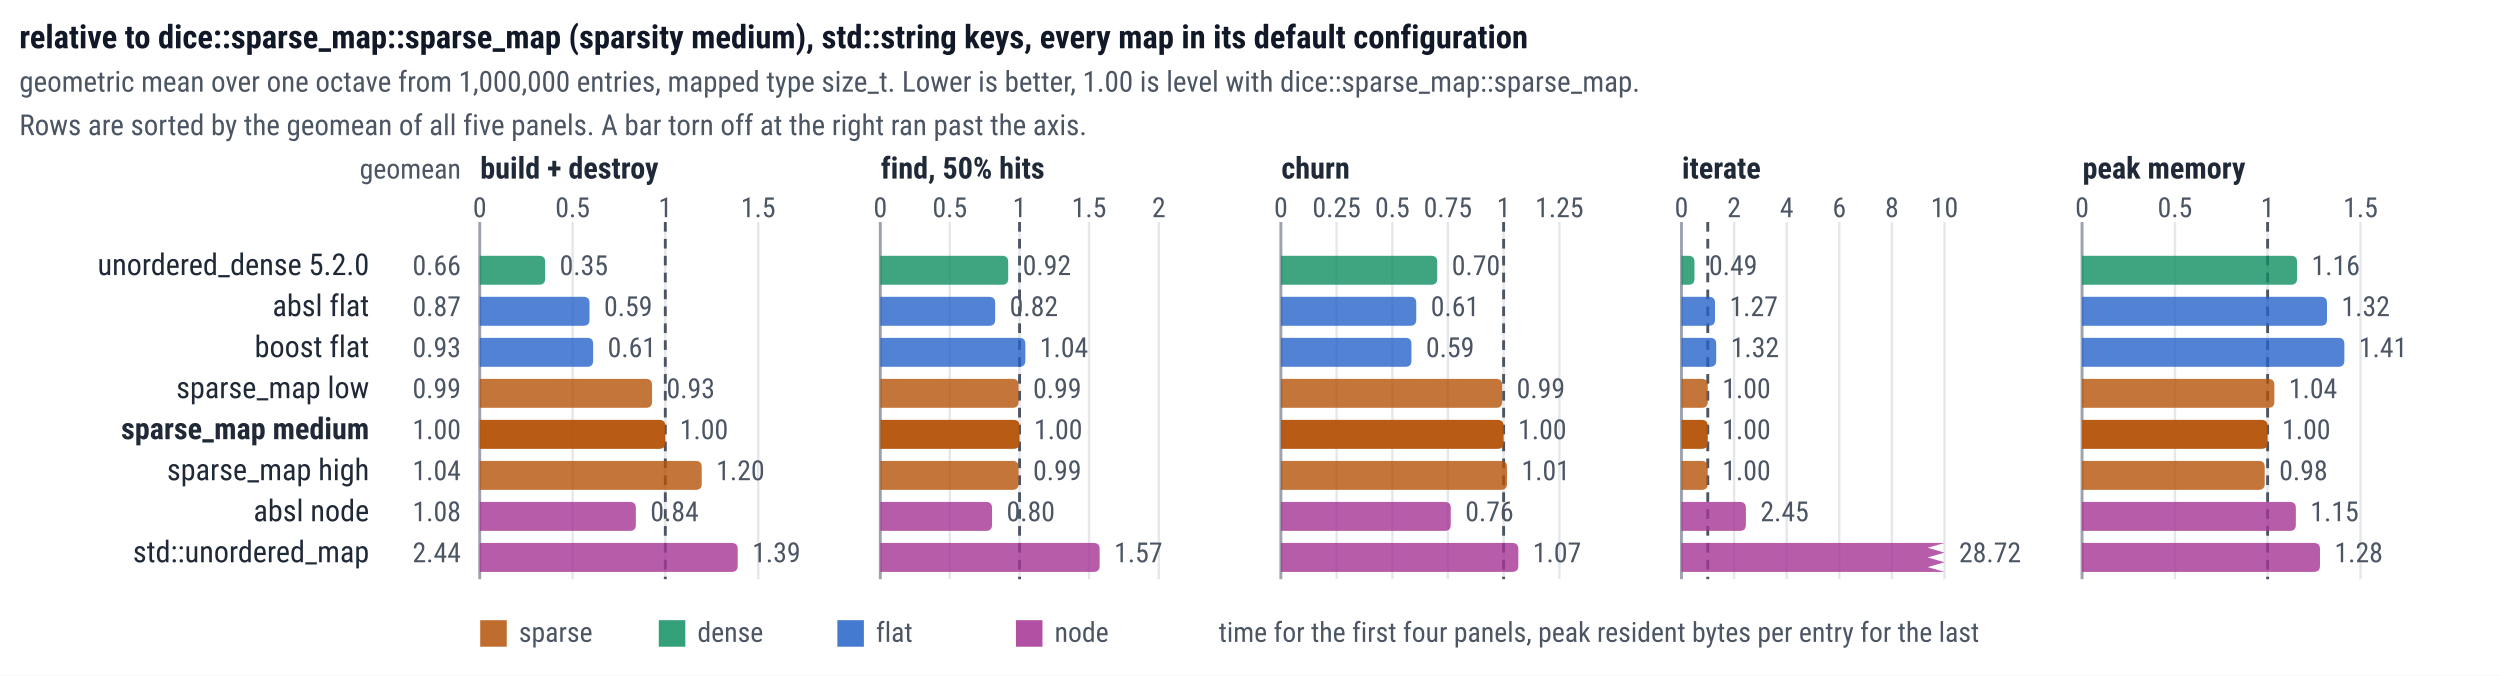
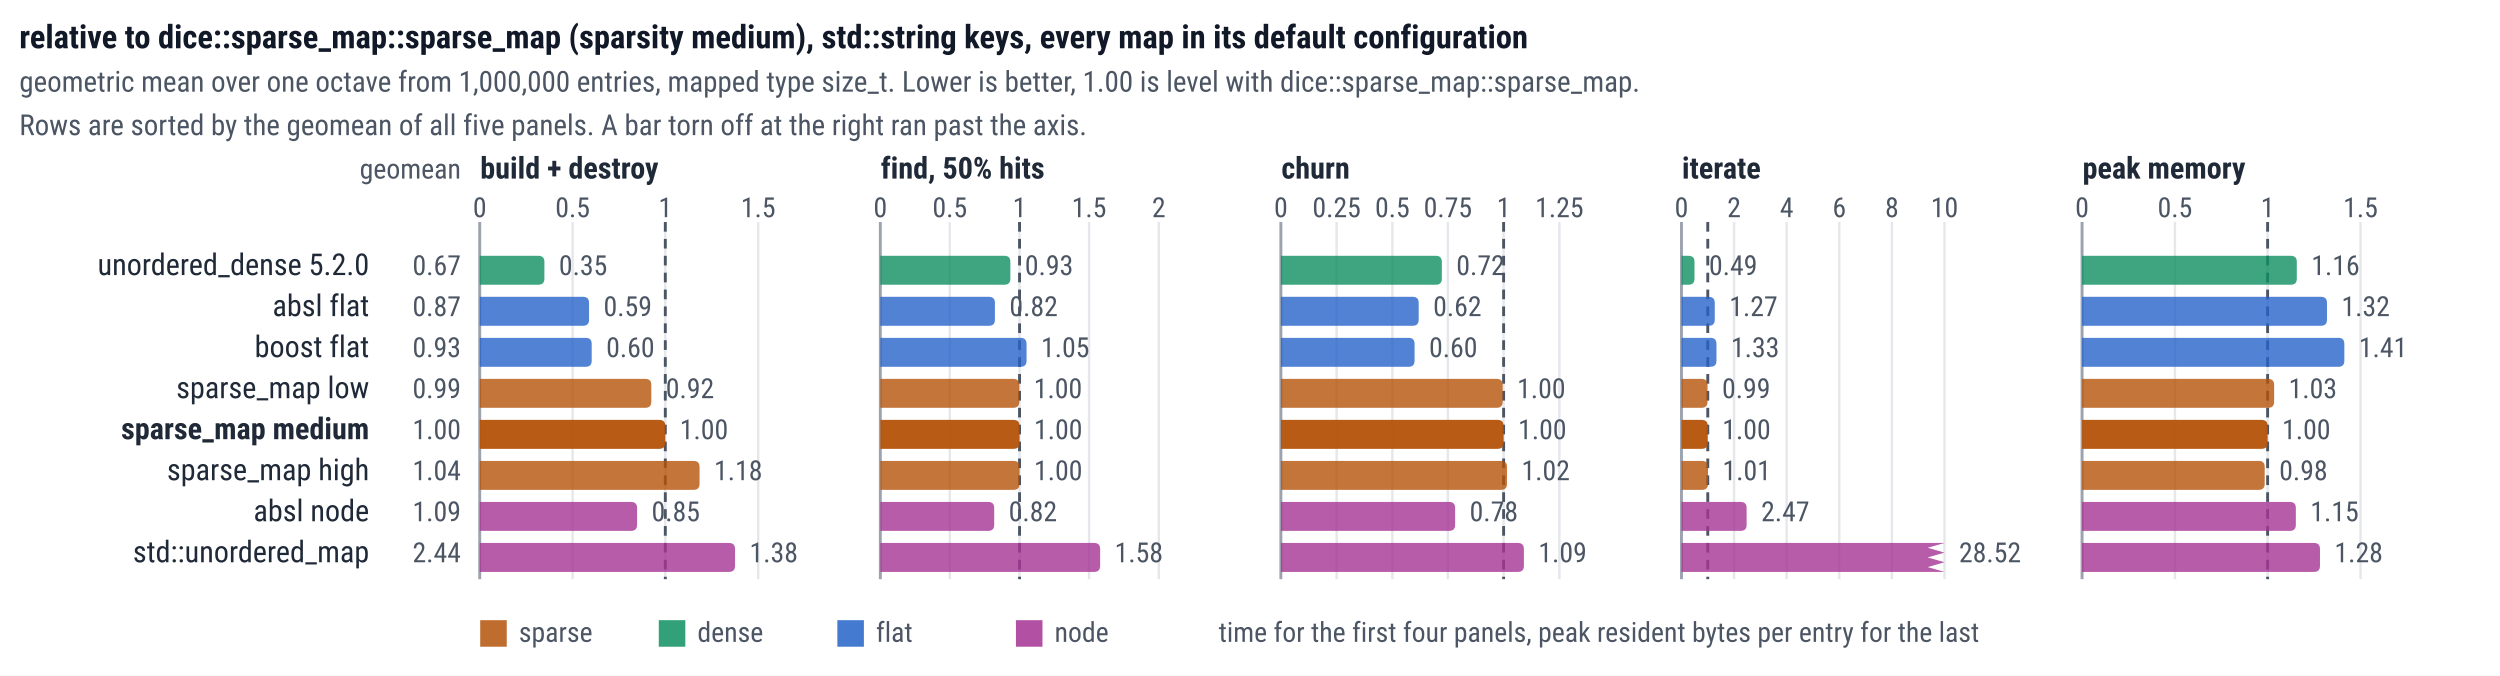
<svg xmlns="http://www.w3.org/2000/svg" viewBox="0 0 1036 280" width="1036" height="280" font-family="Roboto Condensed, Noto Sans Condensed, DejaVu Sans Condensed, Liberation Sans Narrow, Arial Narrow, Avenir Next Condensed, Inter, system-ui, sans-serif" font-size="12">
  <rect fill="#ffffff" width="1036" height="280" />
  <text x="8" y="20" fill="#111827" font-size="13.5" font-weight="600">relative to dice::sparse_map::sparse_map (sparsity medium), std::string keys, every map in its default configuration</text>
  <text x="8" y="38" fill="#4b5563" font-size="12">geometric mean over one octave from 1,000,000 entries, mapped type size_t. Lower is better, 1.00 is level with dice::sparse_map::sparse_map.</text>
  <text x="8" y="56" fill="#4b5563" font-size="12">Rows are sorted by the geomean of all five panels. A bar torn off at the right ran past the axis.</text>
  <text x="199" y="74" fill="#1f2937" font-size="12.5" font-weight="600">build + destroy</text>
  <line x1="198.8" y1="92" x2="198.8" y2="240" stroke="#e5e7eb" />
  <text x="198.8" y="90" fill="#4b5563" font-size="11.5" text-anchor="middle">0</text>
  <line x1="237.3" y1="92" x2="237.3" y2="240" stroke="#e5e7eb" />
  <text x="237.3" y="90" fill="#4b5563" font-size="11.5" text-anchor="middle">0.5</text>
  <line x1="275.7" y1="92" x2="275.7" y2="240" stroke="#e5e7eb" />
  <text x="275.7" y="90" fill="#4b5563" font-size="11.5" text-anchor="middle">1</text>
  <line x1="314.2" y1="92" x2="314.2" y2="240" stroke="#e5e7eb" />
  <text x="314.2" y="90" fill="#4b5563" font-size="11.5" text-anchor="middle">1.5</text>
  <line x1="275.7" y1="92" x2="275.7" y2="240" stroke="#4b5563" stroke-width="1.2" stroke-dasharray="4 3" />
  <line x1="198.8" y1="92" x2="198.8" y2="240" stroke="#9ca3af" stroke-width="1.2" />
-   <path d="M198.8,106.0 L223.4,106.0 Q225.9,106.0 225.9,108.5 L225.9,115.5 Q225.9,118.0 223.4,118.0 L198.8,118.0 Z" fill="#0e8f60" opacity="0.8" />
-   <text x="231.9" y="114" fill="#4b5563" font-size="11.5">0.35</text>
-   <path d="M198.8,123.0 L241.8,123.0 Q244.3,123.0 244.3,125.5 L244.3,132.5 Q244.3,135.0 241.8,135.0 L198.8,135.0 Z" fill="#2563c9" opacity="0.8" />
-   <text x="250.3" y="131" fill="#4b5563" font-size="11.5">0.59</text>
-   <path d="M198.8,140.0 L243.3,140.0 Q245.8,140.0 245.8,142.5 L245.8,149.5 Q245.8,152.0 243.3,152.0 L198.8,152.0 Z" fill="#2563c9" opacity="0.8" />
-   <text x="251.8" y="148" fill="#4b5563" font-size="11.5">0.61</text>
-   <path d="M198.8,157.0 L267.7,157.0 Q270.2,157.0 270.2,159.5 L270.2,166.5 Q270.2,169.0 267.7,169.0 L198.8,169.0 Z" fill="#b45309" opacity="0.8" />
-   <text x="276.2" y="165" fill="#4b5563" font-size="11.5">0.93</text>
+   <path d="M198.8,106.0 L223.1,106.0 Q225.6,106.0 225.6,108.5 L225.6,115.5 Q225.6,118.0 223.1,118.0 L198.8,118.0 Z" fill="#0e8f60" opacity="0.8" />
+   <text x="231.6" y="114" fill="#4b5563" font-size="11.5">0.35</text>
+   <path d="M198.8,123.0 L241.6,123.0 Q244.1,123.0 244.1,125.5 L244.1,132.5 Q244.1,135.0 241.6,135.0 L198.8,135.0 Z" fill="#2563c9" opacity="0.8" />
+   <text x="250.1" y="131" fill="#4b5563" font-size="11.5">0.59</text>
+   <path d="M198.8,140.0 L242.7,140.0 Q245.2,140.0 245.2,142.5 L245.2,149.5 Q245.2,152.0 242.7,152.0 L198.8,152.0 Z" fill="#2563c9" opacity="0.8" />
+   <text x="251.2" y="148" fill="#4b5563" font-size="11.5">0.60</text>
+   <path d="M198.8,157.0 L267.4,157.0 Q269.9,157.0 269.9,159.5 L269.9,166.5 Q269.9,169.0 267.4,169.0 L198.8,169.0 Z" fill="#b45309" opacity="0.8" />
+   <text x="275.9" y="165" fill="#4b5563" font-size="11.5">0.92</text>
  <path d="M198.8,174.0 L273.2,174.0 Q275.7,174.0 275.7,176.5 L275.7,183.5 Q275.7,186.0 273.2,186.0 L198.8,186.0 Z" fill="#b45309" opacity="0.95" />
  <text x="281.7" y="182" fill="#4b5563" font-size="11.5">1.00</text>
-   <path d="M198.8,191.0 L288.3,191.0 Q290.8,191.0 290.8,193.5 L290.8,200.5 Q290.8,203.0 288.3,203.0 L198.8,203.0 Z" fill="#b45309" opacity="0.8" />
-   <text x="296.8" y="199" fill="#4b5563" font-size="11.5">1.20</text>
-   <path d="M198.8,208.0 L261.0,208.0 Q263.5,208.0 263.5,210.5 L263.5,217.5 Q263.5,220.0 261.0,220.0 L198.8,220.0 Z" fill="#a53393" opacity="0.8" />
-   <text x="269.5" y="216" fill="#4b5563" font-size="11.5">0.84</text>
-   <path d="M198.8,225.0 L303.2,225.0 Q305.7,225.0 305.7,227.5 L305.7,234.5 Q305.7,237.0 303.2,237.0 L198.8,237.0 Z" fill="#a53393" opacity="0.8" />
-   <text x="311.7" y="233" fill="#4b5563" font-size="11.5">1.39</text>
+   <path d="M198.8,191.0 L287.4,191.0 Q289.9,191.0 289.9,193.5 L289.9,200.5 Q289.9,203.0 287.4,203.0 L198.8,203.0 Z" fill="#b45309" opacity="0.8" />
+   <text x="295.9" y="199" fill="#4b5563" font-size="11.5">1.18</text>
+   <path d="M198.8,208.0 L261.5,208.0 Q264.0,208.0 264.0,210.5 L264.0,217.5 Q264.0,220.0 261.5,220.0 L198.8,220.0 Z" fill="#a53393" opacity="0.8" />
+   <text x="270.0" y="216" fill="#4b5563" font-size="11.5">0.85</text>
+   <path d="M198.8,225.0 L302.1,225.0 Q304.6,225.0 304.6,227.5 L304.6,234.5 Q304.6,237.0 302.1,237.0 L198.8,237.0 Z" fill="#a53393" opacity="0.8" />
+   <text x="310.6" y="233" fill="#4b5563" font-size="11.5">1.38</text>
  <text x="365" y="74" fill="#1f2937" font-size="12.5" font-weight="600">find, 50% hits</text>
  <line x1="364.8" y1="92" x2="364.8" y2="240" stroke="#e5e7eb" />
  <text x="364.8" y="90" fill="#4b5563" font-size="11.5" text-anchor="middle">0</text>
  <line x1="393.6" y1="92" x2="393.6" y2="240" stroke="#e5e7eb" />
  <text x="393.6" y="90" fill="#4b5563" font-size="11.5" text-anchor="middle">0.5</text>
  <line x1="422.5" y1="92" x2="422.5" y2="240" stroke="#e5e7eb" />
  <text x="422.5" y="90" fill="#4b5563" font-size="11.5" text-anchor="middle">1</text>
  <line x1="451.3" y1="92" x2="451.3" y2="240" stroke="#e5e7eb" />
  <text x="451.3" y="90" fill="#4b5563" font-size="11.5" text-anchor="middle">1.5</text>
  <line x1="480.2" y1="92" x2="480.2" y2="240" stroke="#e5e7eb" />
  <text x="480.2" y="90" fill="#4b5563" font-size="11.5" text-anchor="middle">2</text>
  <line x1="422.5" y1="92" x2="422.5" y2="240" stroke="#4b5563" stroke-width="1.2" stroke-dasharray="4 3" />
  <line x1="364.8" y1="92" x2="364.8" y2="240" stroke="#9ca3af" stroke-width="1.2" />
-   <path d="M364.8,106.0 L415.3,106.0 Q417.8,106.0 417.8,108.5 L417.8,115.5 Q417.8,118.0 415.3,118.0 L364.8,118.0 Z" fill="#0e8f60" opacity="0.8" />
-   <text x="423.8" y="114" fill="#4b5563" font-size="11.5">0.92</text>
-   <path d="M364.8,123.0 L409.9,123.0 Q412.4,123.0 412.4,125.5 L412.4,132.5 Q412.4,135.0 409.9,135.0 L364.8,135.0 Z" fill="#2563c9" opacity="0.8" />
-   <text x="418.4" y="131" fill="#4b5563" font-size="11.5">0.82</text>
-   <path d="M364.8,140.0 L422.4,140.0 Q424.9,140.0 424.9,142.5 L424.9,149.5 Q424.9,152.0 422.4,152.0 L364.8,152.0 Z" fill="#2563c9" opacity="0.8" />
-   <text x="430.9" y="148" fill="#4b5563" font-size="11.5">1.04</text>
-   <path d="M364.8,157.0 L419.6,157.0 Q422.1,157.0 422.1,159.5 L422.1,166.5 Q422.1,169.0 419.6,169.0 L364.8,169.0 Z" fill="#b45309" opacity="0.8" />
-   <text x="428.1" y="165" fill="#4b5563" font-size="11.5">0.99</text>
+   <path d="M364.8,106.0 L416.2,106.0 Q418.7,106.0 418.7,108.5 L418.7,115.5 Q418.7,118.0 416.2,118.0 L364.8,118.0 Z" fill="#0e8f60" opacity="0.8" />
+   <text x="424.7" y="114" fill="#4b5563" font-size="11.5">0.93</text>
+   <path d="M364.8,123.0 L409.8,123.0 Q412.3,123.0 412.3,125.5 L412.3,132.5 Q412.3,135.0 409.8,135.0 L364.8,135.0 Z" fill="#2563c9" opacity="0.8" />
+   <text x="418.3" y="131" fill="#4b5563" font-size="11.5">0.82</text>
+   <path d="M364.8,140.0 L422.9,140.0 Q425.4,140.0 425.4,142.5 L425.4,149.5 Q425.4,152.0 422.9,152.0 L364.8,152.0 Z" fill="#2563c9" opacity="0.8" />
+   <text x="431.4" y="148" fill="#4b5563" font-size="11.5">1.05</text>
+   <path d="M364.8,157.0 L419.9,157.0 Q422.4,157.0 422.4,159.5 L422.4,166.5 Q422.4,169.0 419.9,169.0 L364.8,169.0 Z" fill="#b45309" opacity="0.8" />
+   <text x="428.4" y="165" fill="#4b5563" font-size="11.5">1.00</text>
  <path d="M364.8,174.0 L420.0,174.0 Q422.5,174.0 422.5,176.5 L422.5,183.5 Q422.5,186.0 420.0,186.0 L364.8,186.0 Z" fill="#b45309" opacity="0.95" />
  <text x="428.5" y="182" fill="#4b5563" font-size="11.5">1.00</text>
-   <path d="M364.8,191.0 L419.6,191.0 Q422.1,191.0 422.1,193.5 L422.1,200.5 Q422.1,203.0 419.6,203.0 L364.8,203.0 Z" fill="#b45309" opacity="0.8" />
-   <text x="428.1" y="199" fill="#4b5563" font-size="11.5">0.99</text>
-   <path d="M364.8,208.0 L408.6,208.0 Q411.1,208.0 411.1,210.5 L411.1,217.5 Q411.1,220.0 408.6,220.0 L364.8,220.0 Z" fill="#a53393" opacity="0.8" />
-   <text x="417.1" y="216" fill="#4b5563" font-size="11.5">0.80</text>
-   <path d="M364.8,225.0 L453.2,225.0 Q455.7,225.0 455.7,227.5 L455.7,234.5 Q455.7,237.0 453.2,237.0 L364.8,237.0 Z" fill="#a53393" opacity="0.8" />
-   <text x="461.7" y="233" fill="#4b5563" font-size="11.5">1.57</text>
+   <path d="M364.8,191.0 L420.0,191.0 Q422.5,191.0 422.5,193.5 L422.5,200.5 Q422.5,203.0 420.0,203.0 L364.8,203.0 Z" fill="#b45309" opacity="0.8" />
+   <text x="428.5" y="199" fill="#4b5563" font-size="11.5">1.00</text>
+   <path d="M364.8,208.0 L409.5,208.0 Q412.0,208.0 412.0,210.5 L412.0,217.5 Q412.0,220.0 409.5,220.0 L364.8,220.0 Z" fill="#a53393" opacity="0.8" />
+   <text x="418.0" y="216" fill="#4b5563" font-size="11.5">0.82</text>
+   <path d="M364.8,225.0 L453.4,225.0 Q455.9,225.0 455.9,227.5 L455.9,234.5 Q455.9,237.0 453.4,237.0 L364.8,237.0 Z" fill="#a53393" opacity="0.8" />
+   <text x="461.9" y="233" fill="#4b5563" font-size="11.5">1.58</text>
  <text x="531" y="74" fill="#1f2937" font-size="12.5" font-weight="600">churn</text>
  <line x1="530.8" y1="92" x2="530.8" y2="240" stroke="#e5e7eb" />
  <text x="530.8" y="90" fill="#4b5563" font-size="11.5" text-anchor="middle">0</text>
  <line x1="553.9" y1="92" x2="553.9" y2="240" stroke="#e5e7eb" />
  <text x="553.9" y="90" fill="#4b5563" font-size="11.5" text-anchor="middle">0.25</text>
  <line x1="577.0" y1="92" x2="577.0" y2="240" stroke="#e5e7eb" />
  <text x="577.0" y="90" fill="#4b5563" font-size="11.5" text-anchor="middle">0.5</text>
  <line x1="600.0" y1="92" x2="600.0" y2="240" stroke="#e5e7eb" />
  <text x="600.0" y="90" fill="#4b5563" font-size="11.5" text-anchor="middle">0.75</text>
  <line x1="623.1" y1="92" x2="623.1" y2="240" stroke="#e5e7eb" />
  <text x="623.1" y="90" fill="#4b5563" font-size="11.5" text-anchor="middle">1</text>
  <line x1="646.2" y1="92" x2="646.2" y2="240" stroke="#e5e7eb" />
  <text x="646.2" y="90" fill="#4b5563" font-size="11.5" text-anchor="middle">1.25</text>
  <line x1="623.1" y1="92" x2="623.1" y2="240" stroke="#4b5563" stroke-width="1.2" stroke-dasharray="4 3" />
  <line x1="530.8" y1="92" x2="530.8" y2="240" stroke="#9ca3af" stroke-width="1.2" />
-   <path d="M530.8,106.0 L593.1,106.0 Q595.6,106.0 595.6,108.5 L595.6,115.5 Q595.6,118.0 593.1,118.0 L530.8,118.0 Z" fill="#0e8f60" opacity="0.8" />
-   <text x="601.6" y="114" fill="#4b5563" font-size="11.5">0.70</text>
-   <path d="M530.8,123.0 L584.4,123.0 Q586.9,123.0 586.9,125.5 L586.9,132.5 Q586.9,135.0 584.4,135.0 L530.8,135.0 Z" fill="#2563c9" opacity="0.8" />
-   <text x="592.9" y="131" fill="#4b5563" font-size="11.5">0.61</text>
-   <path d="M530.8,140.0 L582.4,140.0 Q584.9,140.0 584.9,142.5 L584.9,149.5 Q584.9,152.0 582.4,152.0 L530.8,152.0 Z" fill="#2563c9" opacity="0.8" />
-   <text x="590.9" y="148" fill="#4b5563" font-size="11.5">0.59</text>
-   <path d="M530.8,157.0 L620.0,157.0 Q622.5,157.0 622.5,159.5 L622.5,166.5 Q622.5,169.0 620.0,169.0 L530.8,169.0 Z" fill="#b45309" opacity="0.8" />
-   <text x="628.5" y="165" fill="#4b5563" font-size="11.5">0.99</text>
+   <path d="M530.8,106.0 L595.0,106.0 Q597.5,106.0 597.5,108.5 L597.5,115.5 Q597.5,118.0 595.0,118.0 L530.8,118.0 Z" fill="#0e8f60" opacity="0.8" />
+   <text x="603.5" y="114" fill="#4b5563" font-size="11.5">0.72</text>
+   <path d="M530.8,123.0 L585.4,123.0 Q587.9,123.0 587.9,125.5 L587.9,132.5 Q587.9,135.0 585.4,135.0 L530.8,135.0 Z" fill="#2563c9" opacity="0.8" />
+   <text x="593.9" y="131" fill="#4b5563" font-size="11.5">0.62</text>
+   <path d="M530.8,140.0 L583.7,140.0 Q586.2,140.0 586.2,142.5 L586.2,149.5 Q586.2,152.0 583.7,152.0 L530.8,152.0 Z" fill="#2563c9" opacity="0.8" />
+   <text x="592.2" y="148" fill="#4b5563" font-size="11.5">0.60</text>
+   <path d="M530.8,157.0 L620.2,157.0 Q622.7,157.0 622.7,159.5 L622.7,166.5 Q622.7,169.0 620.2,169.0 L530.8,169.0 Z" fill="#b45309" opacity="0.8" />
+   <text x="628.7" y="165" fill="#4b5563" font-size="11.5">1.00</text>
  <path d="M530.8,174.0 L620.6,174.0 Q623.1,174.0 623.1,176.5 L623.1,183.5 Q623.1,186.0 620.6,186.0 L530.8,186.0 Z" fill="#b45309" opacity="0.95" />
  <text x="629.1" y="182" fill="#4b5563" font-size="11.5">1.00</text>
  <path d="M530.8,191.0 L622.0,191.0 Q624.5,191.0 624.5,193.5 L624.5,200.5 Q624.5,203.0 622.0,203.0 L530.8,203.0 Z" fill="#b45309" opacity="0.8" />
-   <text x="630.5" y="199" fill="#4b5563" font-size="11.5">1.01</text>
-   <path d="M530.8,208.0 L598.7,208.0 Q601.2,208.0 601.2,210.5 L601.2,217.5 Q601.2,220.0 598.7,220.0 L530.8,220.0 Z" fill="#a53393" opacity="0.8" />
-   <text x="607.2" y="216" fill="#4b5563" font-size="11.5">0.76</text>
-   <path d="M530.8,225.0 L626.7,225.0 Q629.2,225.0 629.2,227.5 L629.2,234.5 Q629.2,237.0 626.7,237.0 L530.8,237.0 Z" fill="#a53393" opacity="0.8" />
-   <text x="635.2" y="233" fill="#4b5563" font-size="11.5">1.07</text>
+   <text x="630.5" y="199" fill="#4b5563" font-size="11.5">1.02</text>
+   <path d="M530.8,208.0 L600.5,208.0 Q603.0,208.0 603.0,210.5 L603.0,217.5 Q603.0,220.0 600.5,220.0 L530.8,220.0 Z" fill="#a53393" opacity="0.8" />
+   <text x="609.0" y="216" fill="#4b5563" font-size="11.5">0.78</text>
+   <path d="M530.8,225.0 L629.0,225.0 Q631.5,225.0 631.5,227.5 L631.5,234.5 Q631.5,237.0 629.0,237.0 L530.8,237.0 Z" fill="#a53393" opacity="0.8" />
+   <text x="637.5" y="233" fill="#4b5563" font-size="11.5">1.09</text>
  <text x="697" y="74" fill="#1f2937" font-size="12.5" font-weight="600">iterate</text>
  <line x1="696.8" y1="92" x2="696.8" y2="240" stroke="#e5e7eb" />
  <text x="696.8" y="90" fill="#4b5563" font-size="11.5" text-anchor="middle">0</text>
  <line x1="718.6" y1="92" x2="718.6" y2="240" stroke="#e5e7eb" />
  <text x="718.6" y="90" fill="#4b5563" font-size="11.5" text-anchor="middle">2</text>
  <line x1="740.4" y1="92" x2="740.4" y2="240" stroke="#e5e7eb" />
  <text x="740.4" y="90" fill="#4b5563" font-size="11.5" text-anchor="middle">4</text>
  <line x1="762.2" y1="92" x2="762.2" y2="240" stroke="#e5e7eb" />
  <text x="762.2" y="90" fill="#4b5563" font-size="11.5" text-anchor="middle">6</text>
  <line x1="784.0" y1="92" x2="784.0" y2="240" stroke="#e5e7eb" />
  <text x="784.0" y="90" fill="#4b5563" font-size="11.5" text-anchor="middle">8</text>
  <line x1="805.8" y1="92" x2="805.8" y2="240" stroke="#e5e7eb" />
  <text x="805.8" y="90" fill="#4b5563" font-size="11.5" text-anchor="middle">10</text>
  <line x1="707.7" y1="92" x2="707.7" y2="240" stroke="#4b5563" stroke-width="1.2" stroke-dasharray="4 3" />
  <line x1="696.8" y1="92" x2="696.8" y2="240" stroke="#9ca3af" stroke-width="1.2" />
  <path d="M696.8,106.0 L699.7,106.0 Q702.2,106.0 702.2,108.5 L702.2,115.5 Q702.2,118.0 699.7,118.0 L696.8,118.0 Z" fill="#0e8f60" opacity="0.8" />
  <text x="708.2" y="114" fill="#4b5563" font-size="11.5">0.49</text>
-   <path d="M696.8,123.0 L708.2,123.0 Q710.7,123.0 710.7,125.5 L710.7,132.5 Q710.7,135.0 708.2,135.0 L696.8,135.0 Z" fill="#2563c9" opacity="0.8" />
-   <text x="716.7" y="131" fill="#4b5563" font-size="11.5">1.27</text>
-   <path d="M696.8,140.0 L708.7,140.0 Q711.2,140.0 711.2,142.5 L711.2,149.5 Q711.2,152.0 708.7,152.0 L696.8,152.0 Z" fill="#2563c9" opacity="0.8" />
-   <text x="717.2" y="148" fill="#4b5563" font-size="11.5">1.32</text>
-   <path d="M696.8,157.0 L705.2,157.0 Q707.7,157.0 707.7,159.5 L707.7,166.5 Q707.7,169.0 705.2,169.0 L696.8,169.0 Z" fill="#b45309" opacity="0.8" />
-   <text x="713.7" y="165" fill="#4b5563" font-size="11.5">1.00</text>
+   <path d="M696.8,123.0 L708.1,123.0 Q710.6,123.0 710.6,125.5 L710.6,132.5 Q710.6,135.0 708.1,135.0 L696.8,135.0 Z" fill="#2563c9" opacity="0.8" />
+   <text x="716.6" y="131" fill="#4b5563" font-size="11.5">1.27</text>
+   <path d="M696.8,140.0 L708.8,140.0 Q711.3,140.0 711.3,142.5 L711.3,149.5 Q711.3,152.0 708.8,152.0 L696.8,152.0 Z" fill="#2563c9" opacity="0.8" />
+   <text x="717.3" y="148" fill="#4b5563" font-size="11.5">1.33</text>
+   <path d="M696.8,157.0 L705.1,157.0 Q707.6,157.0 707.6,159.5 L707.6,166.5 Q707.6,169.0 705.1,169.0 L696.8,169.0 Z" fill="#b45309" opacity="0.8" />
+   <text x="713.6" y="165" fill="#4b5563" font-size="11.5">0.99</text>
  <path d="M696.8,174.0 L705.2,174.0 Q707.7,174.0 707.7,176.5 L707.7,183.5 Q707.7,186.0 705.2,186.0 L696.8,186.0 Z" fill="#b45309" opacity="0.95" />
  <text x="713.7" y="182" fill="#4b5563" font-size="11.5">1.00</text>
-   <path d="M696.8,191.0 L705.2,191.0 Q707.7,191.0 707.7,193.5 L707.7,200.5 Q707.7,203.0 705.2,203.0 L696.8,203.0 Z" fill="#b45309" opacity="0.8" />
-   <text x="713.7" y="199" fill="#4b5563" font-size="11.5">1.00</text>
-   <path d="M696.8,208.0 L721.0,208.0 Q723.5,208.0 723.5,210.5 L723.5,217.5 Q723.5,220.0 721.0,220.0 L696.8,220.0 Z" fill="#a53393" opacity="0.8" />
-   <text x="729.5" y="216" fill="#4b5563" font-size="11.5">2.45</text>
+   <path d="M696.8,191.0 L705.3,191.0 Q707.8,191.0 707.8,193.5 L707.8,200.5 Q707.8,203.0 705.3,203.0 L696.8,203.0 Z" fill="#b45309" opacity="0.8" />
+   <text x="713.8" y="199" fill="#4b5563" font-size="11.5">1.01</text>
+   <path d="M696.8,208.0 L721.3,208.0 Q723.8,208.0 723.8,210.5 L723.8,217.5 Q723.8,220.0 721.3,220.0 L696.8,220.0 Z" fill="#a53393" opacity="0.8" />
+   <text x="729.8" y="216" fill="#4b5563" font-size="11.5">2.47</text>
  <path d="M696.8,225.0 L805.8,225.0 L798.8,227.0 L805.8,229.0 L798.8,231.0 L805.8,233.0 L798.8,235.0 L805.8,237.0 L696.8,237.0 Z" fill="#a53393" opacity="0.8" />
-   <text x="811.8" y="233" fill="#4b5563" font-size="11.5">28.72</text>
+   <text x="811.8" y="233" fill="#4b5563" font-size="11.5">28.52</text>
  <text x="863" y="74" fill="#1f2937" font-size="12.5" font-weight="600">peak memory</text>
  <line x1="862.8" y1="92" x2="862.8" y2="240" stroke="#e5e7eb" />
  <text x="862.8" y="90" fill="#4b5563" font-size="11.5" text-anchor="middle">0</text>
  <line x1="901.3" y1="92" x2="901.3" y2="240" stroke="#e5e7eb" />
  <text x="901.3" y="90" fill="#4b5563" font-size="11.5" text-anchor="middle">0.5</text>
  <line x1="939.7" y1="92" x2="939.7" y2="240" stroke="#e5e7eb" />
  <text x="939.7" y="90" fill="#4b5563" font-size="11.5" text-anchor="middle">1</text>
  <line x1="978.2" y1="92" x2="978.2" y2="240" stroke="#e5e7eb" />
  <text x="978.2" y="90" fill="#4b5563" font-size="11.5" text-anchor="middle">1.5</text>
  <line x1="939.7" y1="92" x2="939.7" y2="240" stroke="#4b5563" stroke-width="1.2" stroke-dasharray="4 3" />
  <line x1="862.8" y1="92" x2="862.8" y2="240" stroke="#9ca3af" stroke-width="1.2" />
-   <path d="M862.8,106.0 L949.4,106.0 Q951.9,106.0 951.9,108.5 L951.9,115.5 Q951.9,118.0 949.4,118.0 L862.8,118.0 Z" fill="#0e8f60" opacity="0.8" />
-   <text x="957.9" y="114" fill="#4b5563" font-size="11.5">1.16</text>
+   <path d="M862.8,106.0 L949.3,106.0 Q951.8,106.0 951.8,108.5 L951.8,115.5 Q951.8,118.0 949.3,118.0 L862.8,118.0 Z" fill="#0e8f60" opacity="0.8" />
+   <text x="957.8" y="114" fill="#4b5563" font-size="11.5">1.16</text>
  <path d="M862.8,123.0 L961.8,123.0 Q964.3,123.0 964.3,125.5 L964.3,132.5 Q964.3,135.0 961.8,135.0 L862.8,135.0 Z" fill="#2563c9" opacity="0.8" />
  <text x="970.3" y="131" fill="#4b5563" font-size="11.5">1.32</text>
  <path d="M862.8,140.0 L969.0,140.0 Q971.5,140.0 971.5,142.5 L971.5,149.5 Q971.5,152.0 969.0,152.0 L862.8,152.0 Z" fill="#2563c9" opacity="0.8" />
  <text x="977.5" y="148" fill="#4b5563" font-size="11.5">1.41</text>
-   <path d="M862.8,157.0 L940.0,157.0 Q942.5,157.0 942.5,159.5 L942.5,166.5 Q942.5,169.0 940.0,169.0 L862.8,169.0 Z" fill="#b45309" opacity="0.8" />
-   <text x="948.5" y="165" fill="#4b5563" font-size="11.5">1.04</text>
+   <path d="M862.8,157.0 L939.9,157.0 Q942.4,157.0 942.4,159.5 L942.4,166.5 Q942.4,169.0 939.9,169.0 L862.8,169.0 Z" fill="#b45309" opacity="0.8" />
+   <text x="948.4" y="165" fill="#4b5563" font-size="11.5">1.03</text>
  <path d="M862.8,174.0 L937.2,174.0 Q939.7,174.0 939.7,176.5 L939.7,183.5 Q939.7,186.0 937.2,186.0 L862.8,186.0 Z" fill="#b45309" opacity="0.95" />
  <text x="945.7" y="182" fill="#4b5563" font-size="11.5">1.00</text>
  <path d="M862.8,191.0 L936.0,191.0 Q938.5,191.0 938.5,193.5 L938.5,200.5 Q938.5,203.0 936.0,203.0 L862.8,203.0 Z" fill="#b45309" opacity="0.8" />
  <text x="944.5" y="199" fill="#4b5563" font-size="11.5">0.98</text>
  <path d="M862.8,208.0 L948.9,208.0 Q951.4,208.0 951.4,210.5 L951.4,217.5 Q951.4,220.0 948.9,220.0 L862.8,220.0 Z" fill="#a53393" opacity="0.8" />
  <text x="957.4" y="216" fill="#4b5563" font-size="11.5">1.15</text>
  <path d="M862.8,225.0 L958.9,225.0 Q961.4,225.0 961.4,227.5 L961.4,234.5 Q961.4,237.0 958.9,237.0 L862.8,237.0 Z" fill="#a53393" opacity="0.8" />
  <text x="967.4" y="233" fill="#4b5563" font-size="11.5">1.28</text>
  <text x="191" y="74" fill="#4b5563" font-size="11.5" text-anchor="end">geomean</text>
  <text x="153" y="114" fill="#1f2937" font-size="12.5" text-anchor="end">unordered_dense 5.2.0</text>
-   <text x="191" y="114" fill="#4b5563" font-size="11.5" text-anchor="end">0.66</text>
+   <text x="191" y="114" fill="#4b5563" font-size="11.5" text-anchor="end">0.67</text>
  <text x="153" y="131" fill="#1f2937" font-size="12.5" text-anchor="end">absl flat</text>
  <text x="191" y="131" fill="#4b5563" font-size="11.5" text-anchor="end">0.87</text>
  <text x="153" y="148" fill="#1f2937" font-size="12.5" text-anchor="end">boost flat</text>
  <text x="191" y="148" fill="#4b5563" font-size="11.5" text-anchor="end">0.93</text>
  <text x="153" y="165" fill="#1f2937" font-size="12.5" text-anchor="end">sparse_map low</text>
  <text x="191" y="165" fill="#4b5563" font-size="11.5" text-anchor="end">0.99</text>
  <text x="153" y="182" fill="#1f2937" font-size="12.5" text-anchor="end" font-weight="600">sparse_map medium</text>
  <text x="191" y="182" fill="#4b5563" font-size="11.5" text-anchor="end">1.00</text>
  <text x="153" y="199" fill="#1f2937" font-size="12.5" text-anchor="end">sparse_map high</text>
  <text x="191" y="199" fill="#4b5563" font-size="11.5" text-anchor="end">1.04</text>
  <text x="153" y="216" fill="#1f2937" font-size="12.5" text-anchor="end">absl node</text>
-   <text x="191" y="216" fill="#4b5563" font-size="11.5" text-anchor="end">1.08</text>
+   <text x="191" y="216" fill="#4b5563" font-size="11.5" text-anchor="end">1.09</text>
  <text x="153" y="233" fill="#1f2937" font-size="12.5" text-anchor="end">std::unordered_map</text>
  <text x="191" y="233" fill="#4b5563" font-size="11.5" text-anchor="end">2.44</text>
  <rect x="199" y="257" width="11" height="11" fill="#b45309" opacity="0.85" />
  <text x="215" y="266" fill="#4b5563" font-size="11.5">sparse</text>
  <rect x="273" y="257" width="11" height="11" fill="#0e8f60" opacity="0.85" />
  <text x="289" y="266" fill="#4b5563" font-size="11.5">dense</text>
  <rect x="347" y="257" width="11" height="11" fill="#2563c9" opacity="0.85" />
  <text x="363" y="266" fill="#4b5563" font-size="11.5">flat</text>
  <rect x="421" y="257" width="11" height="11" fill="#a53393" opacity="0.85" />
  <text x="437" y="266" fill="#4b5563" font-size="11.5">node</text>
  <text x="505" y="266" fill="#4b5563" font-size="11.5">time for the first four panels, peak resident bytes per entry for the last</text>
</svg>
